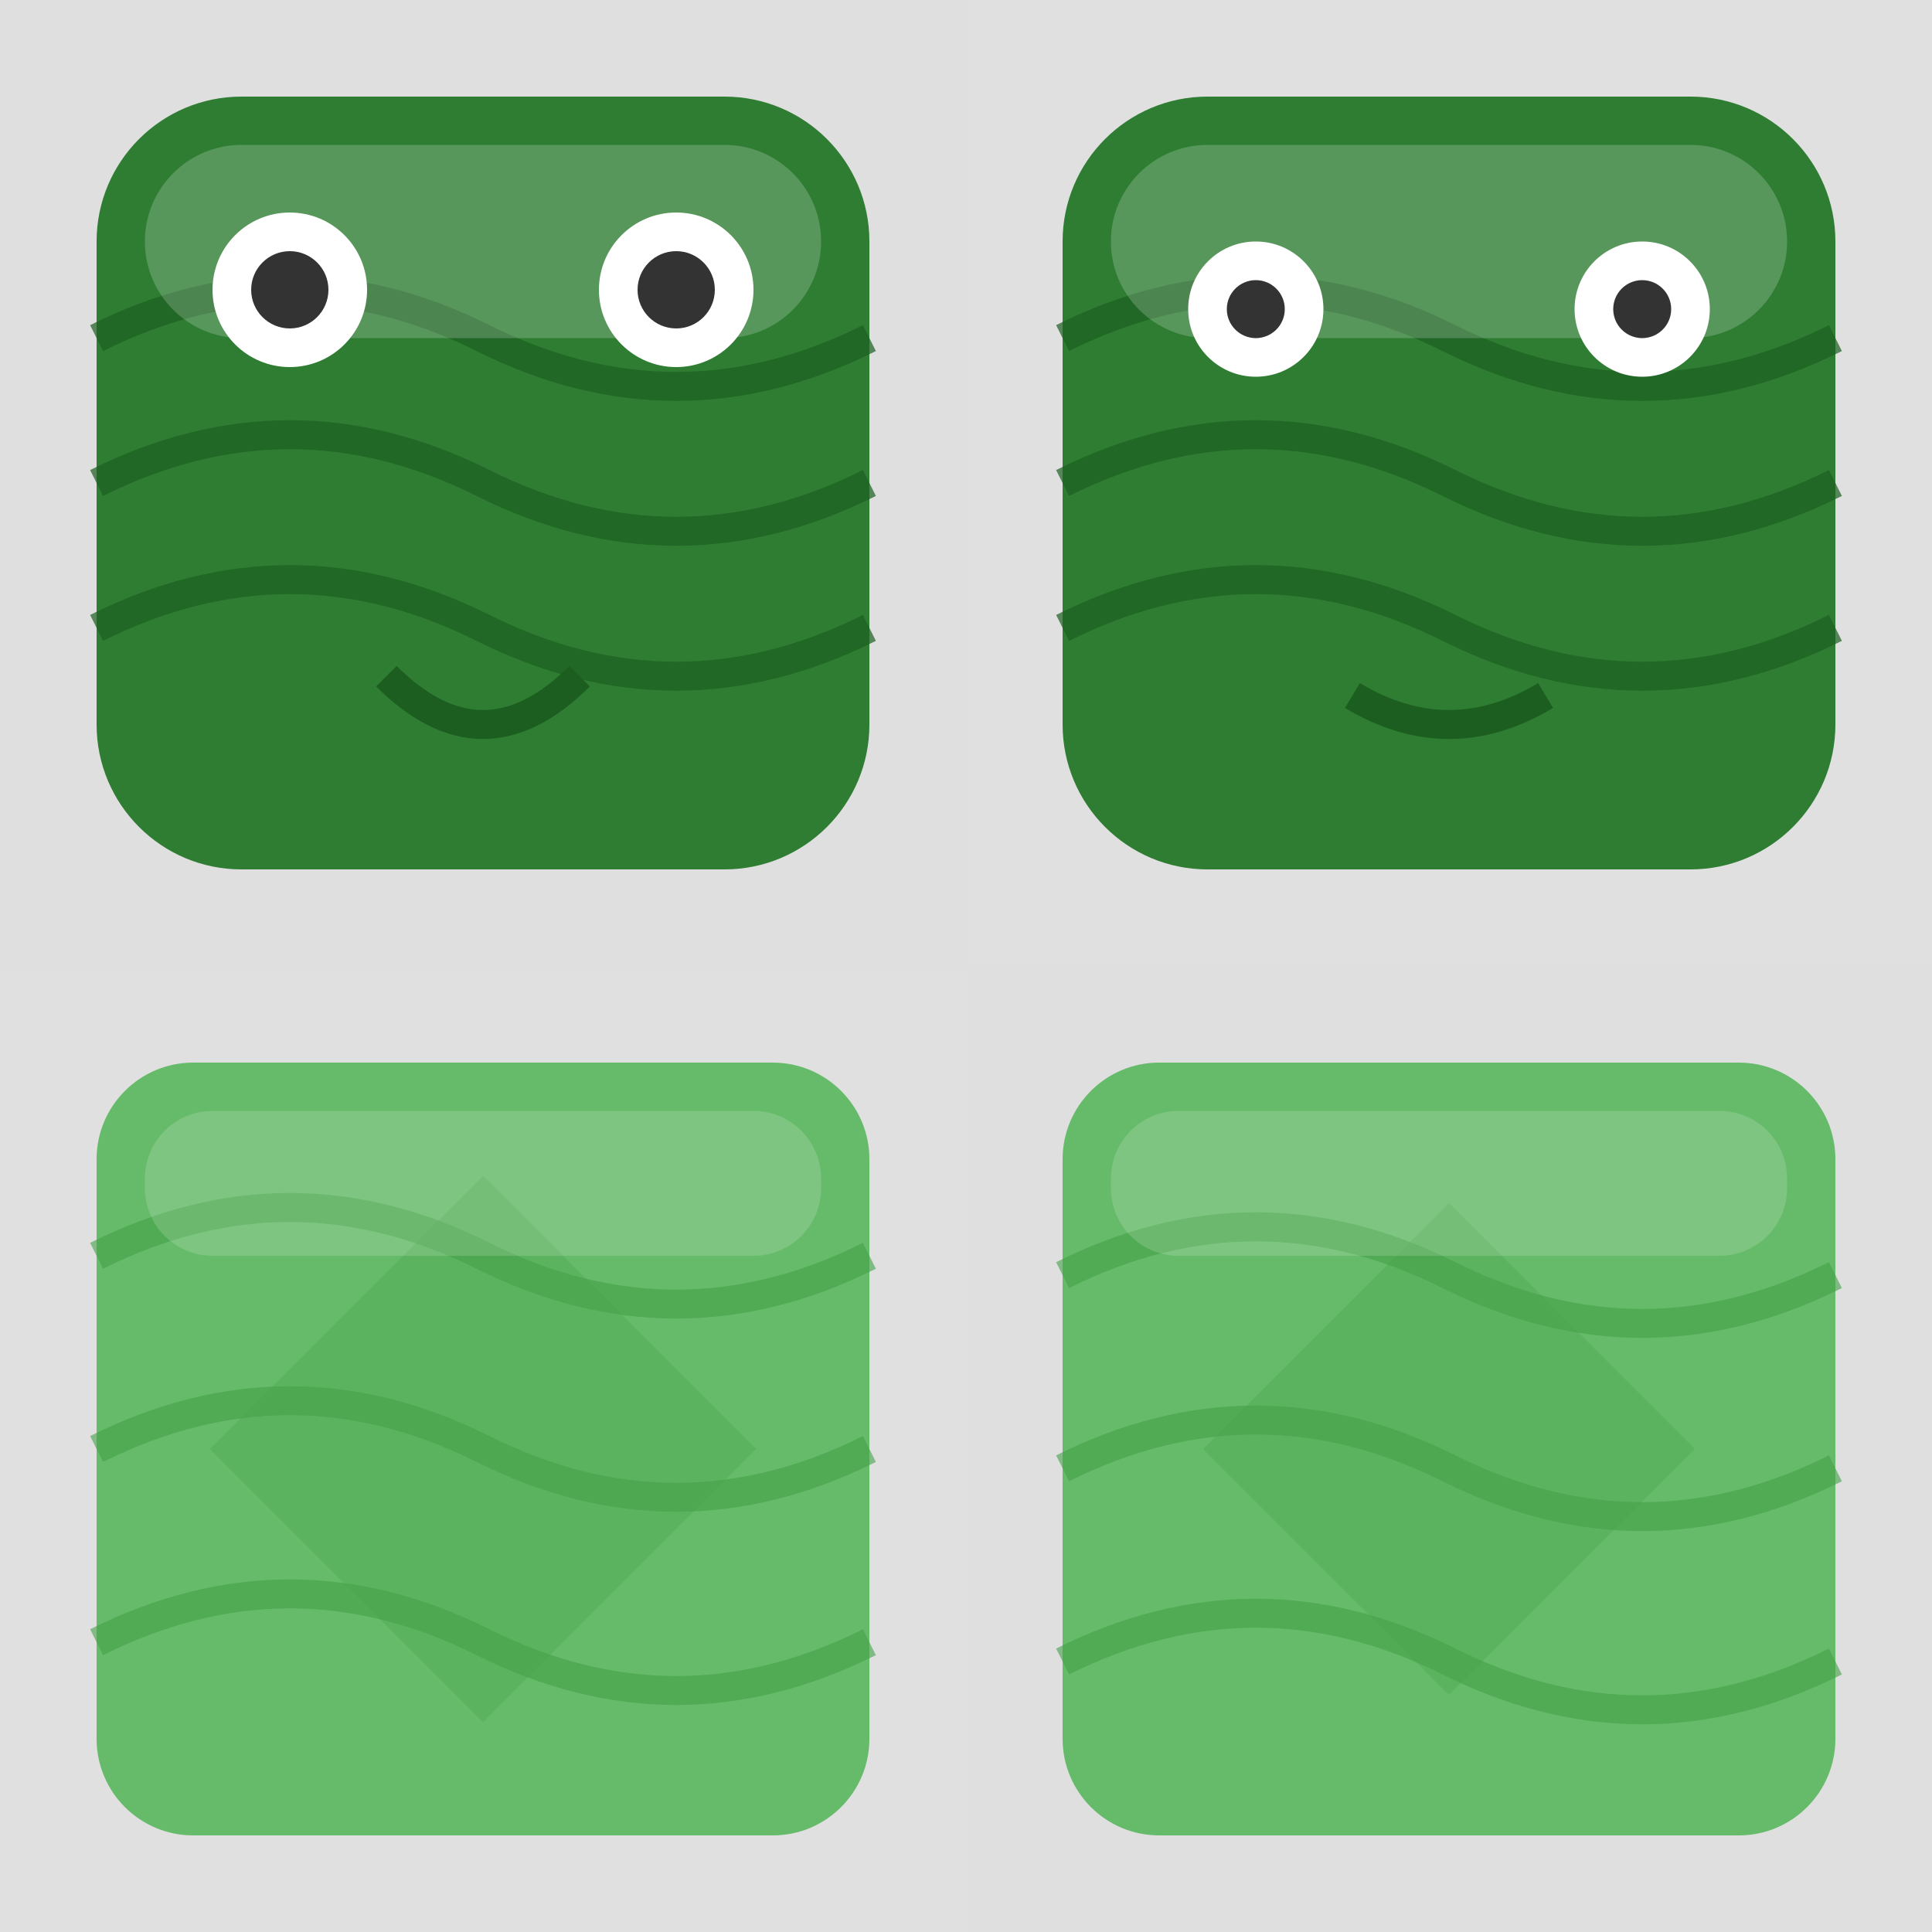
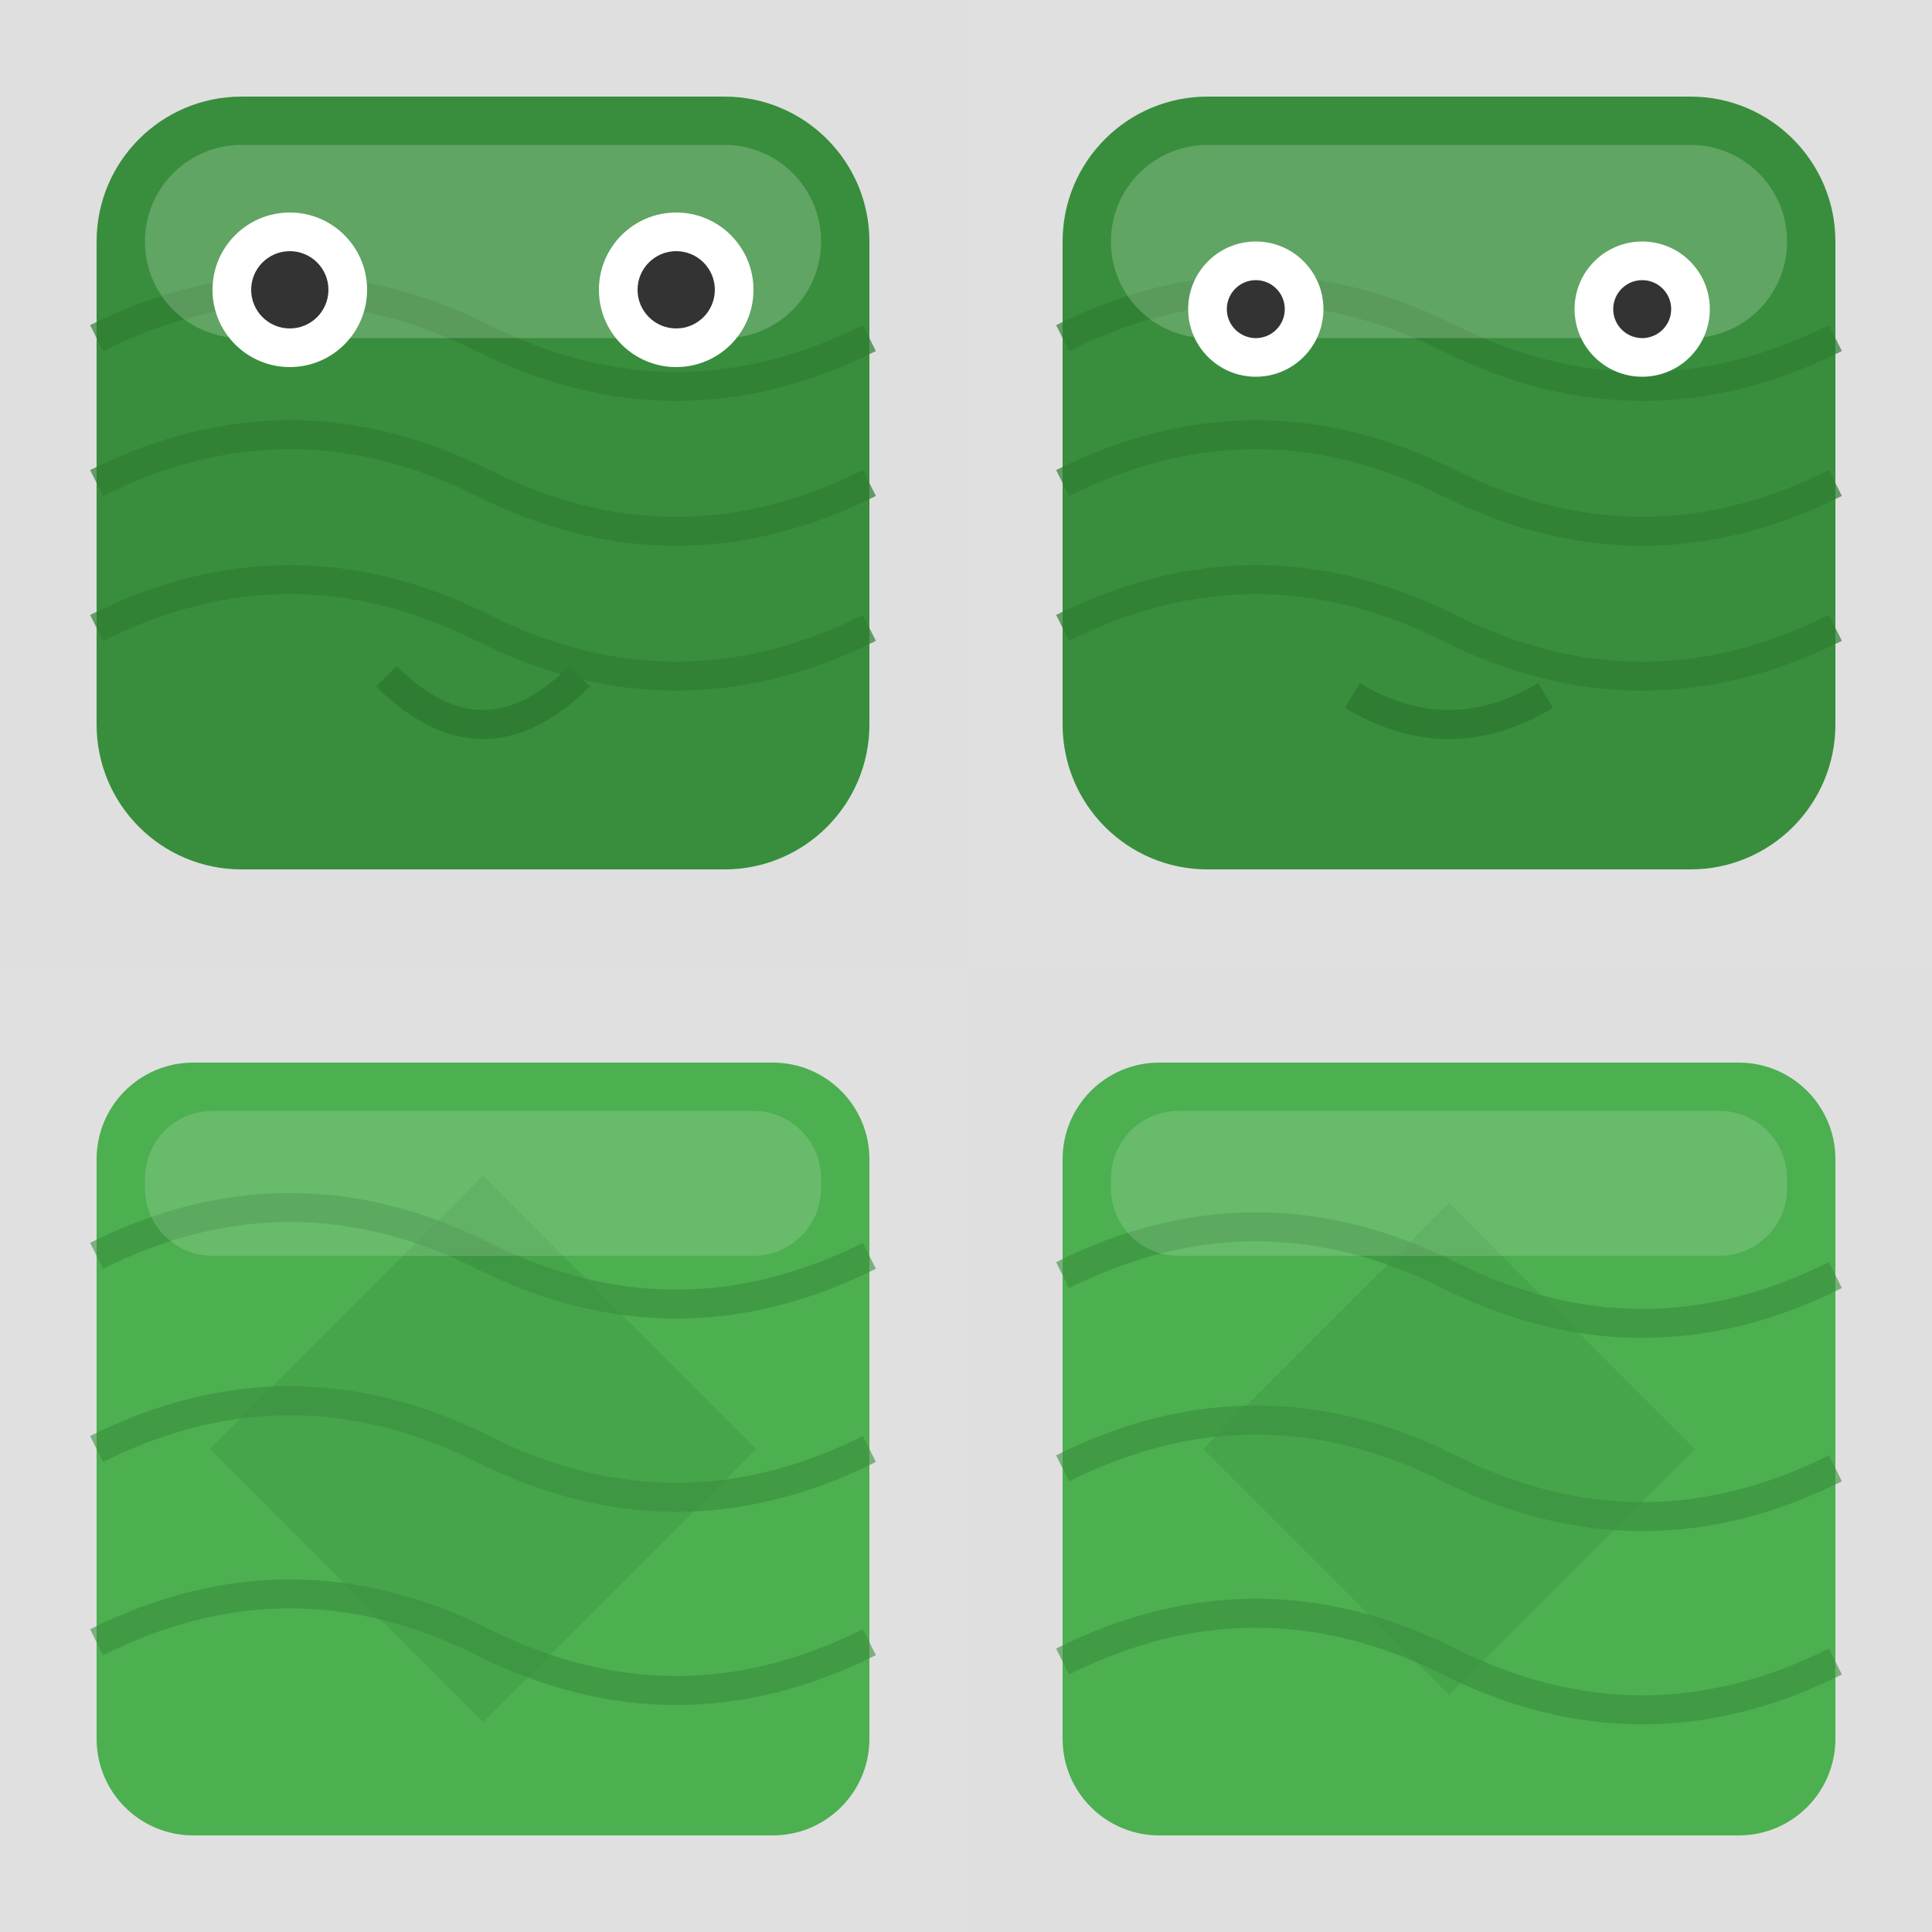
<svg xmlns="http://www.w3.org/2000/svg" width="200" height="200" viewBox="0 0 200 200">
  <rect x="0" y="0" width="100" height="100" fill="#444444" opacity="0.1" />
  <rect x="100" y="0" width="100" height="100" fill="#555555" opacity="0.1" />
  <rect x="0" y="100" width="100" height="100" fill="#555555" opacity="0.1" />
  <rect x="100" y="100" width="100" height="100" fill="#444444" opacity="0.1" />
  <g transform="translate(0, 0)">
-     <rect x="10" y="10" width="80" height="80" rx="15" fill="#2E7D32" />
-     <path d="M10,50 Q30,40 50,50 Q70,60 90,50" stroke="#1B5E20" stroke-width="3" fill="none" opacity="0.7" />
-     <path d="M10,65 Q30,55 50,65 Q70,75 90,65" stroke="#1B5E20" stroke-width="3" fill="none" opacity="0.7" />
-     <path d="M10,35 Q30,25 50,35 Q70,45 90,35" stroke="#1B5E20" stroke-width="3" fill="none" opacity="0.7" />
+     <rect x="10" y="10" width="80" height="80" rx="15" fill="#388E3C" />
+     <path d="M10,50 Q30,40 50,50 Q70,60 90,50" stroke="#2E7D32" stroke-width="3" fill="none" opacity="0.7" />
+     <path d="M10,65 Q30,55 50,65 Q70,75 90,65" stroke="#2E7D32" stroke-width="3" fill="none" opacity="0.7" />
+     <path d="M10,35 Q30,25 50,35 Q70,45 90,35" stroke="#2E7D32" stroke-width="3" fill="none" opacity="0.7" />
    <circle cx="30" cy="30" r="8" fill="white" />
    <circle cx="30" cy="30" r="4" fill="black" />
    <circle cx="70" cy="30" r="8" fill="white" />
    <circle cx="70" cy="30" r="4" fill="black" />
-     <path d="M40,70 Q50,80 60,70" stroke="#1B5E20" stroke-width="3" fill="none" />
+     <path d="M40,70 Q50,80 60,70" stroke="#2E7D32" stroke-width="3" fill="none" />
    <rect x="15" y="15" width="70" height="20" rx="10" fill="white" opacity="0.2" />
  </g>
  <g transform="translate(100, 0)">
-     <rect x="10" y="10" width="80" height="80" rx="15" fill="#2E7D32" />
-     <path d="M10,50 Q30,40 50,50 Q70,60 90,50" stroke="#1B5E20" stroke-width="3" fill="none" opacity="0.7" />
-     <path d="M10,65 Q30,55 50,65 Q70,75 90,65" stroke="#1B5E20" stroke-width="3" fill="none" opacity="0.7" />
-     <path d="M10,35 Q30,25 50,35 Q70,45 90,35" stroke="#1B5E20" stroke-width="3" fill="none" opacity="0.7" />
+     <rect x="10" y="10" width="80" height="80" rx="15" fill="#388E3C" />
+     <path d="M10,50 Q30,40 50,50 Q70,60 90,50" stroke="#2E7D32" stroke-width="3" fill="none" opacity="0.7" />
+     <path d="M10,65 Q30,55 50,65 Q70,75 90,65" stroke="#2E7D32" stroke-width="3" fill="none" opacity="0.7" />
+     <path d="M10,35 Q30,25 50,35 Q70,45 90,35" stroke="#2E7D32" stroke-width="3" fill="none" opacity="0.7" />
    <circle cx="30" cy="32" r="7" fill="white" />
    <circle cx="30" cy="32" r="3" fill="black" />
    <circle cx="70" cy="32" r="7" fill="white" />
    <circle cx="70" cy="32" r="3" fill="black" />
-     <path d="M40,72 Q50,78 60,72" stroke="#1B5E20" stroke-width="3" fill="none" />
+     <path d="M40,72 Q50,78 60,72" stroke="#2E7D32" stroke-width="3" fill="none" />
    <rect x="15" y="15" width="70" height="20" rx="10" fill="white" opacity="0.2" />
  </g>
  <g transform="translate(0, 100)">
-     <rect x="10" y="10" width="80" height="80" rx="10" fill="#66BB6A" />
-     <path d="M10,30 Q30,20 50,30 Q70,40 90,30" stroke="#43A047" stroke-width="3" fill="none" opacity="0.6" />
-     <path d="M10,50 Q30,40 50,50 Q70,60 90,50" stroke="#43A047" stroke-width="3" fill="none" opacity="0.6" />
-     <path d="M10,70 Q30,60 50,70 Q70,80 90,70" stroke="#43A047" stroke-width="3" fill="none" opacity="0.6" />
-     <rect x="30" y="30" width="40" height="40" transform="rotate(45, 50, 50)" fill="#43A047" opacity="0.3" />
+     <rect x="10" y="10" width="80" height="80" rx="10" fill="#4CAF50" />
+     <path d="M10,30 Q30,20 50,30 Q70,40 90,30" stroke="#388E3C" stroke-width="3" fill="none" opacity="0.6" />
+     <path d="M10,50 Q30,40 50,50 Q70,60 90,50" stroke="#388E3C" stroke-width="3" fill="none" opacity="0.6" />
+     <path d="M10,70 Q30,60 50,70 Q70,80 90,70" stroke="#388E3C" stroke-width="3" fill="none" opacity="0.6" />
+     <rect x="30" y="30" width="40" height="40" transform="rotate(45, 50, 50)" fill="#388E3C" opacity="0.3" />
    <rect x="15" y="15" width="70" height="15" rx="7" fill="white" opacity="0.15" />
  </g>
  <g transform="translate(100, 100)">
-     <rect x="10" y="10" width="80" height="80" rx="10" fill="#66BB6A" />
-     <path d="M10,32 Q30,22 50,32 Q70,42 90,32" stroke="#43A047" stroke-width="3" fill="none" opacity="0.6" />
-     <path d="M10,52 Q30,42 50,52 Q70,62 90,52" stroke="#43A047" stroke-width="3" fill="none" opacity="0.6" />
-     <path d="M10,72 Q30,62 50,72 Q70,82 90,72" stroke="#43A047" stroke-width="3" fill="none" opacity="0.6" />
-     <rect x="32" y="32" width="36" height="36" transform="rotate(45, 50, 50)" fill="#43A047" opacity="0.3" />
+     <rect x="10" y="10" width="80" height="80" rx="10" fill="#4CAF50" />
+     <path d="M10,32 Q30,22 50,32 Q70,42 90,32" stroke="#388E3C" stroke-width="3" fill="none" opacity="0.6" />
+     <path d="M10,52 Q30,42 50,52 Q70,62 90,52" stroke="#388E3C" stroke-width="3" fill="none" opacity="0.6" />
+     <path d="M10,72 Q30,62 50,72 Q70,82 90,72" stroke="#388E3C" stroke-width="3" fill="none" opacity="0.6" />
+     <rect x="32" y="32" width="36" height="36" transform="rotate(45, 50, 50)" fill="#388E3C" opacity="0.3" />
    <rect x="15" y="15" width="70" height="15" rx="7" fill="white" opacity="0.15" />
  </g>
</svg>
